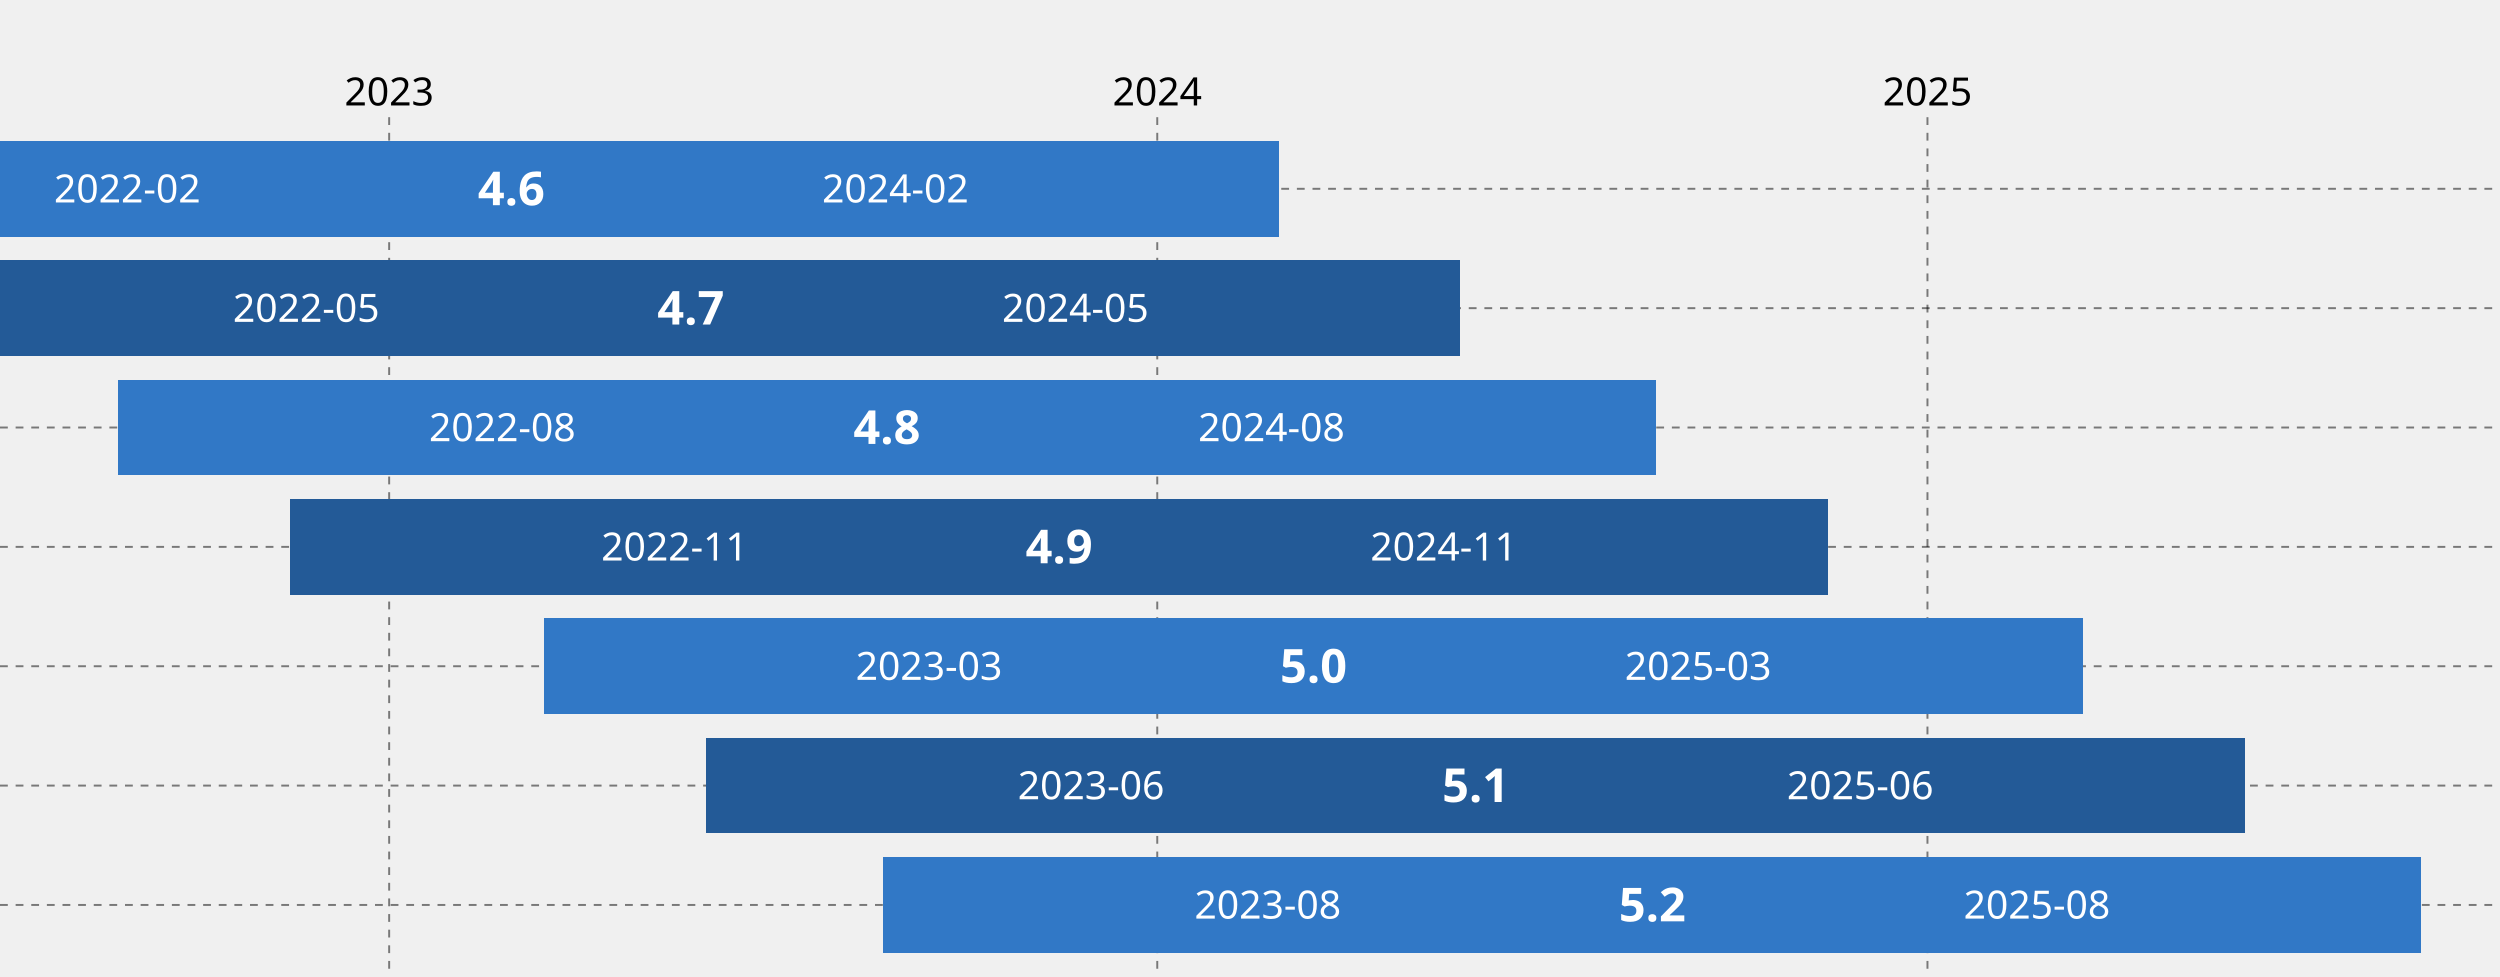
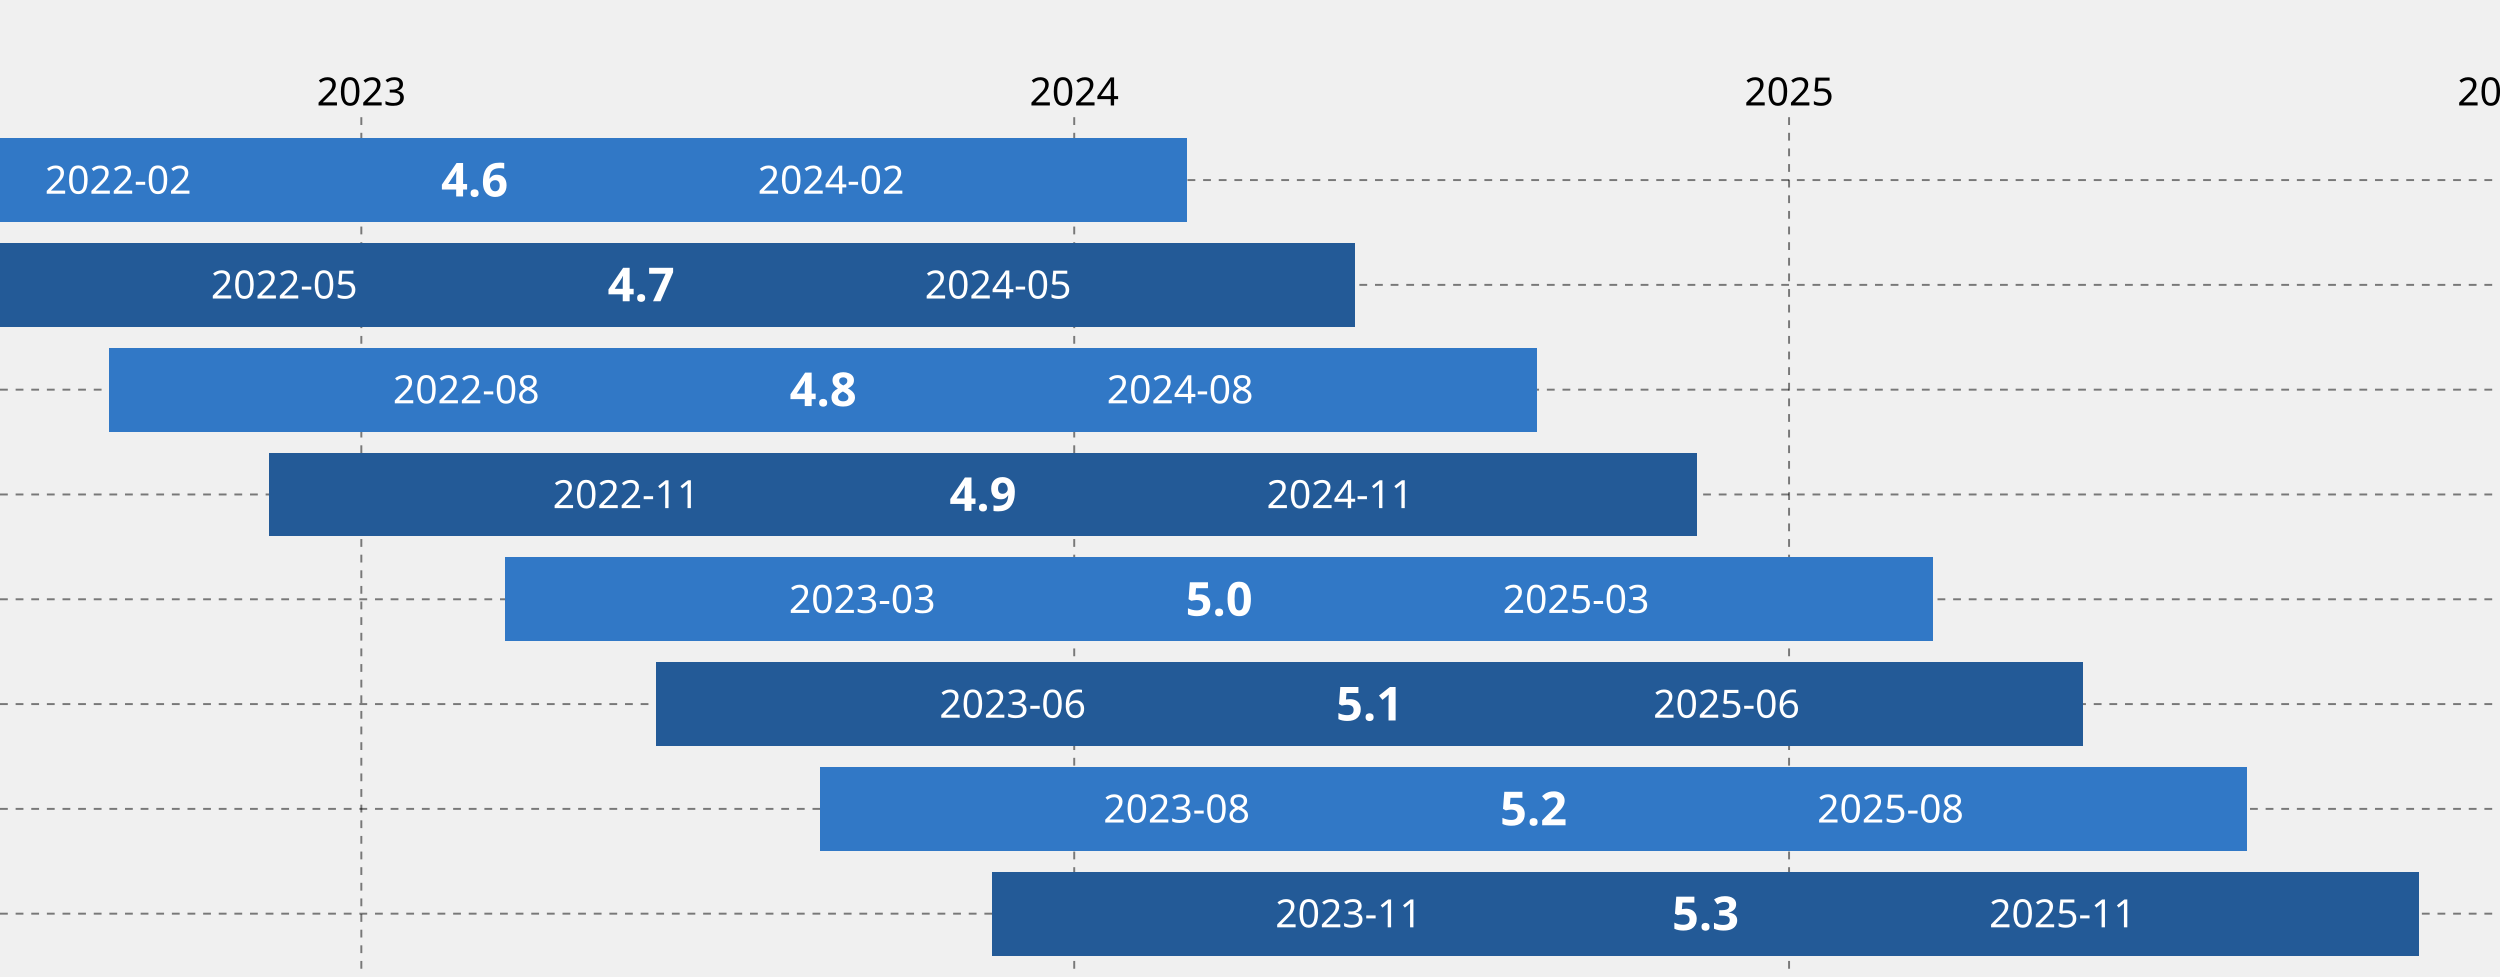
<svg xmlns="http://www.w3.org/2000/svg" id="gh-dark-mode-only" viewBox="0,0,640,250" font-family="sans-serif">
  <style>
  #gh-dark-mode-only:target {
    color: #ffffff;
  }
</style>
  <g stroke-dasharray="2" stroke-opacity="0.5" stroke-width="0.5">
    <g transform="translate(0,30)" fill="none" font-size="10" font-family="sans-serif" text-anchor="middle">
-       <g class="tick" opacity="1" transform="translate(99.62458,0)">
+       <g class="tick" opacity="1" transform="translate(92.5,0)">
        <line stroke="currentColor" y2="220" />
        <text fill="currentColor" y="-3" dy="0em">2023</text>
      </g>
-       <g class="tick" opacity="1" transform="translate(296.2576,0)">
+       <g class="tick" opacity="1" transform="translate(275,0)">
        <line stroke="currentColor" y2="220" />
        <text fill="currentColor" y="-3" dy="0em">2024</text>
      </g>
-       <g class="tick" opacity="1" transform="translate(493.4293,0)">
+       <g class="tick" opacity="1" transform="translate(458,0)">
        <line stroke="currentColor" y2="220" />
        <text fill="currentColor" y="-3" dy="0em">2025</text>
      </g>
+       <g class="tick" opacity="1" transform="translate(640.5,0)">
+         <line stroke="currentColor" y2="220" />
+         <text fill="currentColor" y="-3" dy="0em">2026</text>
+       </g>
    </g>
    <g fill="none" font-size="10" font-family="sans-serif" text-anchor="end">
-       <g class="tick" opacity="1" transform="translate(0,48.33333)">
+       <g class="tick" opacity="1" transform="translate(0,46.09756)">
        <line stroke="currentColor" x2="640" />
        <text fill="currentColor" x="-3" dy="0.32em">4.6</text>
      </g>
-       <g class="tick" opacity="1" transform="translate(0,78.88889)">
+       <g class="tick" opacity="1" transform="translate(0,72.92683)">
        <line stroke="currentColor" x2="640" />
        <text fill="currentColor" x="-3" dy="0.32em">4.7</text>
      </g>
-       <g class="tick" opacity="1" transform="translate(0,109.4444)">
+       <g class="tick" opacity="1" transform="translate(0,99.7561)">
        <line stroke="currentColor" x2="640" />
        <text fill="currentColor" x="-3" dy="0.32em">4.8</text>
      </g>
-       <g class="tick" opacity="1" transform="translate(0,140)">
+       <g class="tick" opacity="1" transform="translate(0,126.5854)">
        <line stroke="currentColor" x2="640" />
        <text fill="currentColor" x="-3" dy="0.32em">4.9</text>
      </g>
-       <g class="tick" opacity="1" transform="translate(0,170.5556)">
+       <g class="tick" opacity="1" transform="translate(0,153.4146)">
        <line stroke="currentColor" x2="640" />
        <text fill="currentColor" x="-3" dy="0.32em">5.0</text>
      </g>
-       <g class="tick" opacity="1" transform="translate(0,201.1111)">
+       <g class="tick" opacity="1" transform="translate(0,180.2439)">
        <line stroke="currentColor" x2="640" />
        <text fill="currentColor" x="-3" dy="0.32em">5.1</text>
      </g>
-       <g class="tick" opacity="1" transform="translate(0,231.6667)">
+       <g class="tick" opacity="1" transform="translate(0,207.0732)">
        <line stroke="currentColor" x2="640" />
        <text fill="currentColor" x="-3" dy="0.32em">5.2</text>
+       </g>
+       <g class="tick" opacity="1" transform="translate(0,233.9024)">
+         <line stroke="currentColor" x2="640" />
+         <text fill="currentColor" x="-3" dy="0.32em">5.3</text>
      </g>
    </g>
  </g>
  <g shape-rendering="crispEdges">
-     <rect x="-65.727" y="36.111" width="393.266" height="24.444" fill="#3178c6" />
-     <rect x="-20.053" y="66.667" width="393.805" height="24.444" fill="#235a97" />
-     <rect x="30.148" y="97.222" width="393.805" height="24.444" fill="#3178c6" />
-     <rect x="74.229" y="127.778" width="393.805" height="24.444" fill="#235a97" />
-     <rect x="139.364" y="158.333" width="393.805" height="24.444" fill="#3178c6" />
-     <rect x="180.864" y="188.889" width="393.805" height="24.444" fill="#235a97" />
-     <rect x="226.097" y="219.444" width="393.805" height="24.444" fill="#3178c6" />
+     <rect x="-61.003" y="35.366" width="365" height="21.463" fill="#3178c6" />
+     <rect x="-18.612" y="62.195" width="365.5" height="21.463" fill="#235a97" />
+     <rect x="27.981" y="89.024" width="365.5" height="21.463" fill="#3178c6" />
+     <rect x="68.893" y="115.854" width="365.5" height="21.463" fill="#235a97" />
+     <rect x="129.348" y="142.683" width="365.5" height="21.463" fill="#3178c6" />
+     <rect x="167.865" y="169.512" width="365.5" height="21.463" fill="#235a97" />
+     <rect x="209.847" y="196.341" width="365.5" height="21.463" fill="#3178c6" />
+     <rect x="253.867" y="223.171" width="365.5" height="21.463" fill="#235a97" />
  </g>
-   <g fill="#ffffff" text-anchor="middle" transform="translate(0,12.22222)">
+   <g fill="#ffffff" text-anchor="middle" transform="translate(0,10.73171)">
    <g font-weight="bold">
      <a href="https://www.typescriptlang.org/docs/handbook/release-notes/typescript-4-6.html" fill="#ffffff">
-         <text x="130.906" y="36.111" dy="0.35em">4.6</text>
+         <text x="121.497" y="35.366" dy="0.35em">4.6</text>
      </a>
      <a href="https://www.typescriptlang.org/docs/handbook/release-notes/typescript-4-7.html" fill="#ffffff">
-         <text x="176.849" y="66.667" dy="0.35em">4.7</text>
+         <text x="164.138" y="62.195" dy="0.35em">4.7</text>
      </a>
      <a href="https://www.typescriptlang.org/docs/handbook/release-notes/typescript-4-8.html" fill="#ffffff">
-         <text x="227.05" y="97.222" dy="0.35em">4.8</text>
+         <text x="210.731" y="89.024" dy="0.35em">4.8</text>
      </a>
      <a href="https://www.typescriptlang.org/docs/handbook/release-notes/typescript-4-9.html" fill="#ffffff">
-         <text x="271.131" y="127.778" dy="0.35em">4.9</text>
+         <text x="251.643" y="115.854" dy="0.35em">4.9</text>
      </a>
      <a href="https://www.typescriptlang.org/docs/handbook/release-notes/typescript-5-0.html" fill="#ffffff">
-         <text x="336.267" y="158.333" dy="0.35em">5.0</text>
+         <text x="312.098" y="142.683" dy="0.35em">5.0</text>
      </a>
      <a href="https://www.typescriptlang.org/docs/handbook/release-notes/typescript-5-1.html" fill="#ffffff">
-         <text x="377.767" y="188.889" dy="0.35em">5.1</text>
+         <text x="350.615" y="169.512" dy="0.35em">5.1</text>
      </a>
      <a href="https://www.typescriptlang.org/docs/handbook/release-notes/typescript-5-2.html" fill="#ffffff">
-         <text x="423" y="219.444" dy="0.35em">5.2</text>
+         <text x="392.597" y="196.341" dy="0.35em">5.2</text>
+       </a>
+       <a href="https://www.typescriptlang.org/docs/handbook/release-notes/typescript-5-3.html" fill="#ffffff">
+         <text x="436.617" y="223.171" dy="0.35em">5.3</text>
      </a>
    </g>
    <g font-size="smaller">
-       <text x="32.589" y="36.111" dy="0.35em">2022-02</text>
-       <text x="78.398" y="66.667" dy="0.35em">2022-05</text>
-       <text x="128.599" y="97.222" dy="0.35em">2022-08</text>
-       <text x="172.68" y="127.778" dy="0.35em">2022-11</text>
-       <text x="237.816" y="158.333" dy="0.35em">2023-03</text>
-       <text x="279.315" y="188.889" dy="0.35em">2023-06</text>
-       <text x="324.549" y="219.444" dy="0.35em">2023-08</text>
+       <text x="30.247" y="35.366" dy="0.35em">2022-02</text>
+       <text x="72.763" y="62.195" dy="0.35em">2022-05</text>
+       <text x="119.356" y="89.024" dy="0.35em">2022-08</text>
+       <text x="160.268" y="115.854" dy="0.35em">2022-11</text>
+       <text x="220.723" y="142.683" dy="0.35em">2023-03</text>
+       <text x="259.24" y="169.512" dy="0.35em">2023-06</text>
+       <text x="301.222" y="196.341" dy="0.35em">2023-08</text>
+       <text x="345.242" y="223.171" dy="0.35em">2023-11</text>
    </g>
    <g font-size="smaller">
-       <text x="229.222" y="36.111" dy="0.35em">2024-02</text>
-       <text x="275.3" y="66.667" dy="0.35em">2024-05</text>
-       <text x="325.501" y="97.222" dy="0.35em">2024-08</text>
-       <text x="369.582" y="127.778" dy="0.35em">2024-11</text>
-       <text x="434.718" y="158.333" dy="0.35em">2025-03</text>
-       <text x="476.218" y="188.889" dy="0.35em">2025-06</text>
-       <text x="521.451" y="219.444" dy="0.35em">2025-08</text>
+       <text x="212.747" y="35.366" dy="0.35em">2024-02</text>
+       <text x="255.513" y="62.195" dy="0.35em">2024-05</text>
+       <text x="302.106" y="89.024" dy="0.35em">2024-08</text>
+       <text x="343.018" y="115.854" dy="0.35em">2024-11</text>
+       <text x="403.473" y="142.683" dy="0.35em">2025-03</text>
+       <text x="441.99" y="169.512" dy="0.35em">2025-06</text>
+       <text x="483.972" y="196.341" dy="0.35em">2025-08</text>
+       <text x="527.992" y="223.171" dy="0.35em">2025-11</text>
    </g>
  </g>
</svg>
